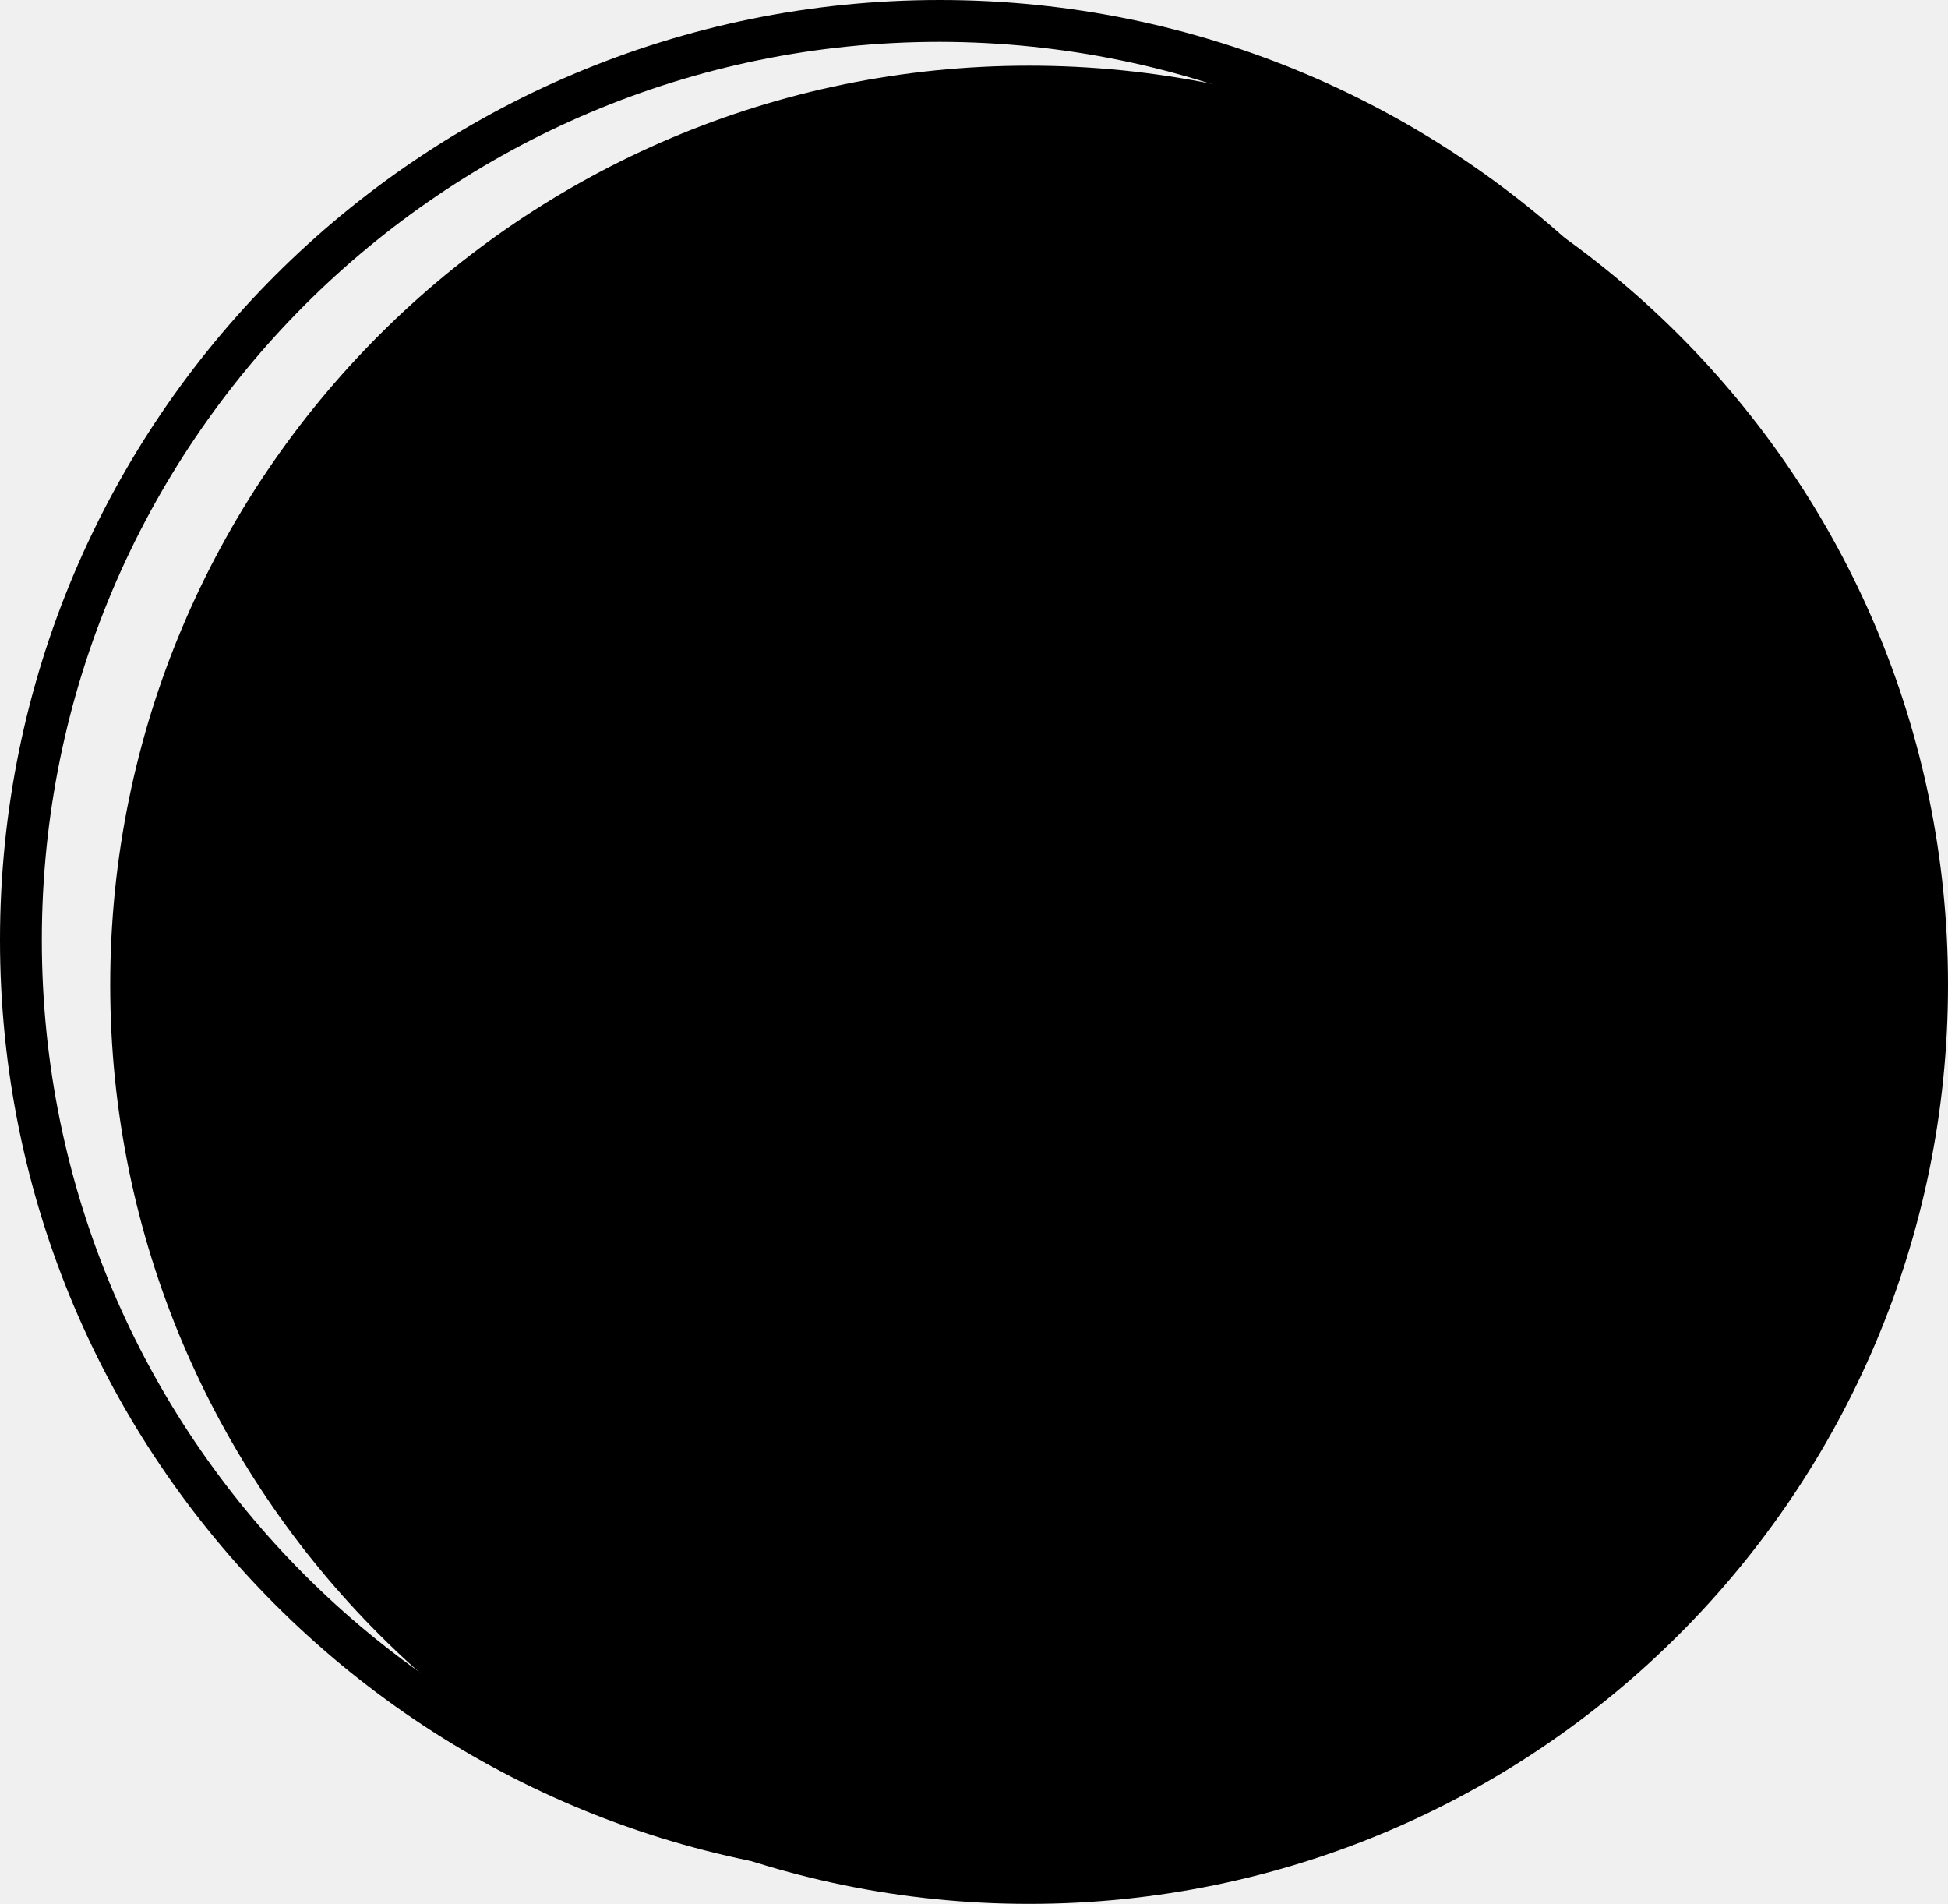
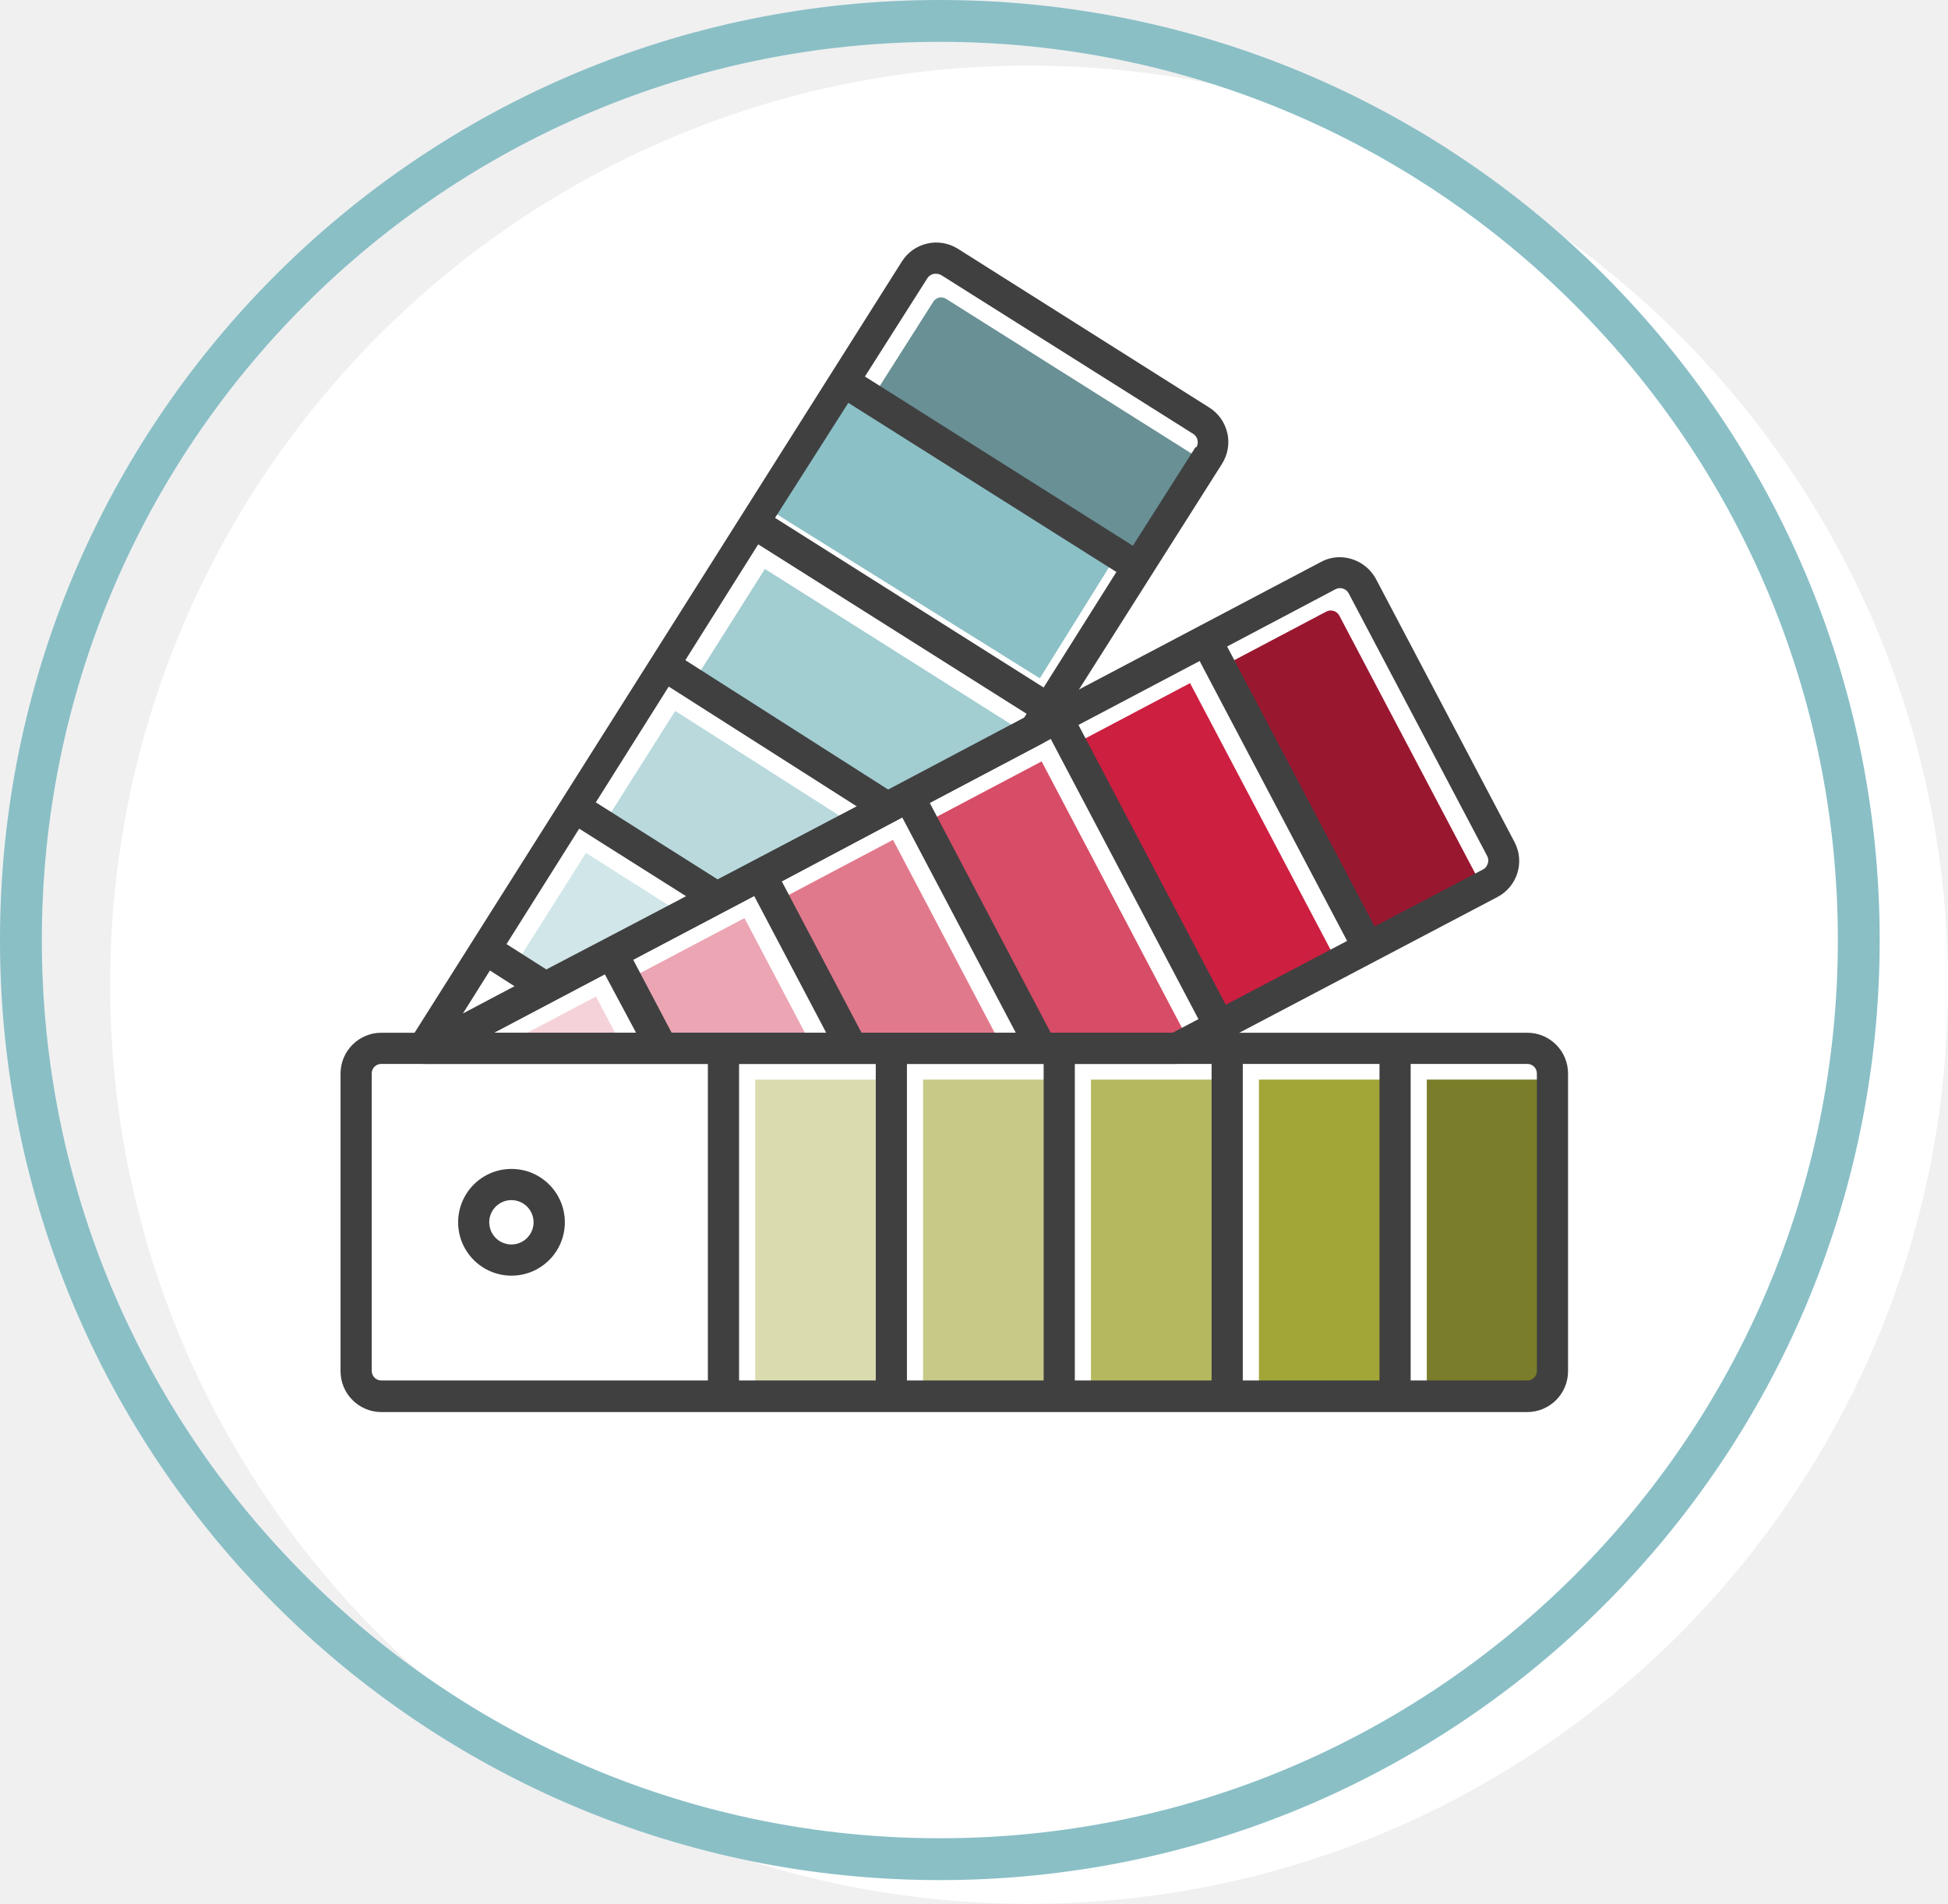
- <svg xmlns="http://www.w3.org/2000/svg" viewBox="0 0 186.28 182.01">
-   <g id="Layer_2" data-name="Layer 2">
-     <g id="Categories_and_Icons" data-name="Categories and Icons">
-       <circle class="cls-5" cx="98.41" cy="94.15" r="87.87" />
-       <path class="cls-1" d="M89.87,179.74a89.87,89.87,0,1,1,89.87-89.87A90,90,0,0,1,89.87,179.74ZM89.87,4a85.87,85.87,0,1,0,85.87,85.87A86,86,0,0,0,89.87,4Z" />
-       <g id="Discovery-icon">
-         <path class="cls-2" d="M87.57,114.69,59,143.27a12.19,12.19,0,0,1-17.24,0,8.93,8.93,0,0,1,0-12.65L72.63,99.75a1.07,1.07,0,0,1,1.52,0l13.42,13.42a1.07,1.07,0,0,1,0,1.52" />
-         <path class="cls-1" d="M139.47,70.9a25.14,25.14,0,1,1-25.13-25.13A25.14,25.14,0,0,1,139.47,70.9" />
-         <path class="cls-4" d="M112.8,105.54a35.86,35.86,0,1,1,35.87-35.86A35.9,35.9,0,0,1,112.8,105.54Zm0-69A33.17,33.17,0,1,0,146,69.68,33.2,33.2,0,0,0,112.8,36.52Z" />
-         <path class="cls-4" d="M112.8,97.5a27.82,27.82,0,1,1,27.82-27.82A27.85,27.85,0,0,1,112.8,97.5Zm0-52.94a25.13,25.13,0,1,0,25.13,25.12A25.15,25.15,0,0,0,112.8,44.56Z" />
-         <polygon class="cls-4" points="85.78 109.6 74.55 98.36 84.14 88.78 86.04 90.69 78.36 98.36 85.78 105.79 93.47 98.11 95.37 100.01 85.78 109.6" />
-         <path class="cls-4" d="M49.78,146.53a12.16,12.16,0,0,1-8.6-20.77L70.45,96.49a4.12,4.12,0,0,1,5.81,0l11.4,11.4a4.12,4.12,0,0,1,0,5.81h0L58.39,143A12.1,12.1,0,0,1,49.78,146.53ZM73.35,98a1.44,1.44,0,0,0-1,.41L43.08,127.66a9.48,9.48,0,1,0,13.41,13.41L85.76,111.8h0a1.42,1.42,0,0,0,0-2L74.35,98.39A1.42,1.42,0,0,0,73.35,98Z" />
-         <path class="cls-5" d="M132.87,69.68h-2.69a17.33,17.33,0,0,0-10.7-16l1-2.49A20,20,0,0,1,132.87,69.68Z" />
-       </g>
-     </g>
+ <svg xmlns="http://www.w3.org/2000/svg" viewBox="0 0 248.66 242.97">
+   <defs>
+     <clipPath id="a" transform="translate(-580.53 -230.53)">
+       <path style="fill:none" d="M580.49 230.5h248.7v242.97h-248.7z" />
+     </clipPath>
+   </defs>
+   <g style="clip-path:url(#a)">
+     <path d="M248.66 125.67a117.3 117.3 0 11-117.3-117.3 117.3 117.3 0 01117.3 117.3" style="fill:#fff" />
+     <circle cx="119.97" cy="119.97" r="117.3" style="fill:none;stroke:#8abfc6;stroke-miterlimit:10;stroke-width:5.34px" />
  </g>
+   <path d="M198.24 139v37.92a1.22 1.22 0 01-1.22 1.22h-14.89v-40.36h14.89a1.22 1.22 0 011.22 1.22z" style="fill:#7a7d29" />
+   <path style="fill:#a2a637" d="M160.7 137.78h17.45v40.4H160.7z" />
+   <path style="fill:#b5b85f" d="M139.26 137.78h17.45v40.4h-17.45z" />
+   <path style="fill:#c7ca87" d="M117.83 137.78h17.45v40.4h-17.45z" />
+   <path style="fill:#dadbaf" d="M96.4 137.78h17.45v40.4H96.4z" />
+   <path d="M80.02 134.66H61.88l14.2-7.48z" style="fill:#f5d2d9" />
+   <path d="M104.25 134.66H84.52l-4.93-9.35 15.44-8.14z" style="fill:#eba5b3" />
+   <path d="M128.47 134.66h-19.72l-10.19-19.33 15.43-8.15z" style="fill:#e1798c" />
+   <path d="M151.8 132.94l-3.28 1.72h-15.55l-15.45-29.34 14.44-7.62 1-.53z" style="fill:#d74c66" />
+   <path d="M170.76 122.94l-15.44 8.13-18.85-35.74 15.44-8.15z" style="fill:#cd1f40" />
+   <path d="M188.71 113.07a1.19 1.19 0 01-.6.72l-13.83 7.3-18.81-35.74 13.83-7.3a1.24 1.24 0 011.66.51l17.7 33.58a1.21 1.21 0 01.05.93z" style="fill:#9a1730" />
+   <path d="M66.47 128.93l-6.53 3.45 3.41-5.42z" style="fill:#e8f2f4" />
+   <path d="M88.3 117.41l-17.83 9.38-5-3.18 9.33-14.76z" style="fill:#d1e6e8" />
+   <path d="M110.04 105.94l-17.69 9.32-15.48-9.79 9.32-14.74z" style="fill:#b9d9dd" />
+   <path d="M131.8 94.17l-.29.45-17.4 9.18-25.79-16.44 9.32-14.75z" style="fill:#a2cdd1" />
+   <path style="fill:#8bc0c6" d="M98.383 65.149l9.248-14.832 34.349 21.417-9.248 14.832z" />
+   <path d="M153.32 60.13l-8 12.58-34.2-21.59 8-12.59a1.21 1.21 0 011-.58 1.33 1.33 0 01.65.19l32.15 20.26a1.27 1.27 0 01.37 1.73z" style="fill:#689095" />
+   <path d="M70.76 124.38l-2.13 3.36-2.9-1.84-3.12-2-1.68-1.06 2.14-3.36 1.67 1.06 5 3.18zM92.63 112.84l-2.16 3.36-2.9-1.83-13.55-8.56-1.69-1.06 2.12-3.37 1.72 1.09 15.47 9.78zM114.38 101.39l-2.14 3.36-2.89-1.85-23.88-15.21-1.69-1.07 2.14-3.36 1.67 1.06 25.79 16.45zM134.91 88.84l-.57.9-1.55 2.45-1.42-.89-.27-.17-34.17-21.57-1.69-1.09 2.14-3.37 1.68 1.07 34.16 21.57zM146.35 70.71l-2.12 3.37-1.69-1.06-34.16-21.55-1.69-1.06 2.13-3.36 1.68 1.06 34.16 21.57zM86.26 132.87l-3.52 1.84-1.54-2.9-4-7.48-.73-1.56 3.52-1.86.83 1.56 4.92 9.34zM110.47 132.87l-3.53 1.85-1.47-2.91-9.21-17.48-.81-1.55 3.52-1.86.82 1.55 10.19 19.34zM134.71 132.87l-3.52 1.85-1.52-2.91-14.49-27.47-.83-1.57 3.53-1.84.81 1.55 15.44 29.33zM157.54 130.19l-3.07 1.62-.45.24-.12-.24-.91-1.73-18.85-35.75-.16-.3-.66-1.25 2.17-1.14 1.34-.7.83 1.57 18.81 35.72zM176.47 120.2l-3.53 1.85-1-2L153.1 84.3l-.82-1.56 3.52-1.84.81 1.55 18.86 35.78z" style="fill:#404041" />
+   <path d="M194.96 131.8H48.67a5.21 5.21 0 00-5.2 5.21v38a5.22 5.22 0 005.2 5.2h146.29a5.22 5.22 0 005.2-5.2v-38a5.2 5.2 0 00-5.2-5.21zm1.22 43.15a1.22 1.22 0 01-1.22 1.23H48.67a1.23 1.23 0 01-1.22-1.23v-37.94a1.21 1.21 0 011.21-1.23h146.3a1.21 1.21 0 011.22 1.22z" style="fill:#404041" />
+   <path d="M193.33 107.47l-17.69-33.58a5.31 5.31 0 00-4.62-2.78 5.07 5.07 0 00-2.41.61l-30.74 16.2-3.52 1.86-3 1.57-18 9.46-4 2.13-17.68 9.29-4.06 2.14-17.9 9.5-4.06 2.14-6.54 3.44-4.64 2.35-.42.24a2 2 0 00.92 3.74h95.2a1.87 1.87 0 00.93-.24l7.1-3.74 32.96-17.33a5.19 5.19 0 002.17-7zm-3.44 2.78a1.14 1.14 0 01-.6.72l-13.82 7.26-3.53 1.86-15.47 8.14-3.52 1.85-3.27 1.72H63.06l14.2-7.49 3.51-1.8 15.44-8.13 3.52-1.87 15.41-8.17 3.51-1.86 14.44-7.62 1-.53 3.63-1.84 15.45-8.15 3.5-1.85 13.82-7.3a1.25 1.25 0 011.66.52l17.68 33.52a1.18 1.18 0 01.08 1zM65.29 162.8a6.81 6.81 0 116.81-6.81 6.81 6.81 0 01-6.81 6.81zm0-9.64a2.83 2.83 0 102.82 2.83 2.83 2.83 0 00-2.82-2.83z" style="fill:#404041" />
+   <path style="fill:#404041" d="M90.36 133.8h3.98v44.38h-3.98zM111.79 133.8h3.98v44.38h-3.98zM133.22 133.8h3.98v44.38h-3.98zM154.66 133.8h3.98v44.38h-3.98zM176.09 133.8h3.98v44.38h-3.98zM156.66 55.26a5.15 5.15 0 00-2.3-3.25l-32.1-20.27a5.19 5.19 0 00-7.13 1.62L52.92 131.8l-.59.91a2 2 0 00.63 2.76 2 2 0 001.13.31h.93a2 2 0 00.92-.24l7.1-3.74 14.2-7.49 3.53-1.8 15.44-8.14 3.52-1.86 15.4-8.17 3.52-1.86 14.44-7.62a1.93 1.93 0 00.73-.69l.09-.14 1.52-2.39 2.36-3.74 18.2-28.71a5.22 5.22 0 00.68-3.93zm-4.05 1.8l-8 12.59-2.12 3.37-9.29 14.75-2.18 3.36-.29.45-17.36 9.19-4 2.13-17.69 9.29-4 2.15-18 9.41-4.06 2.14-6.53 3.45 3.41-5.42 2.11-3.36 9.29-14.75 2.13-3.37 9.29-14.75 2.12-3.37 9.29-14.76 2.14-3.37 9.38-14.72 2.12-3.36 8-12.59a1.24 1.24 0 011.16-.58 1.36 1.36 0 01.65.19l32.16 20.26a1.26 1.26 0 01.37 1.7z" />
</svg>
